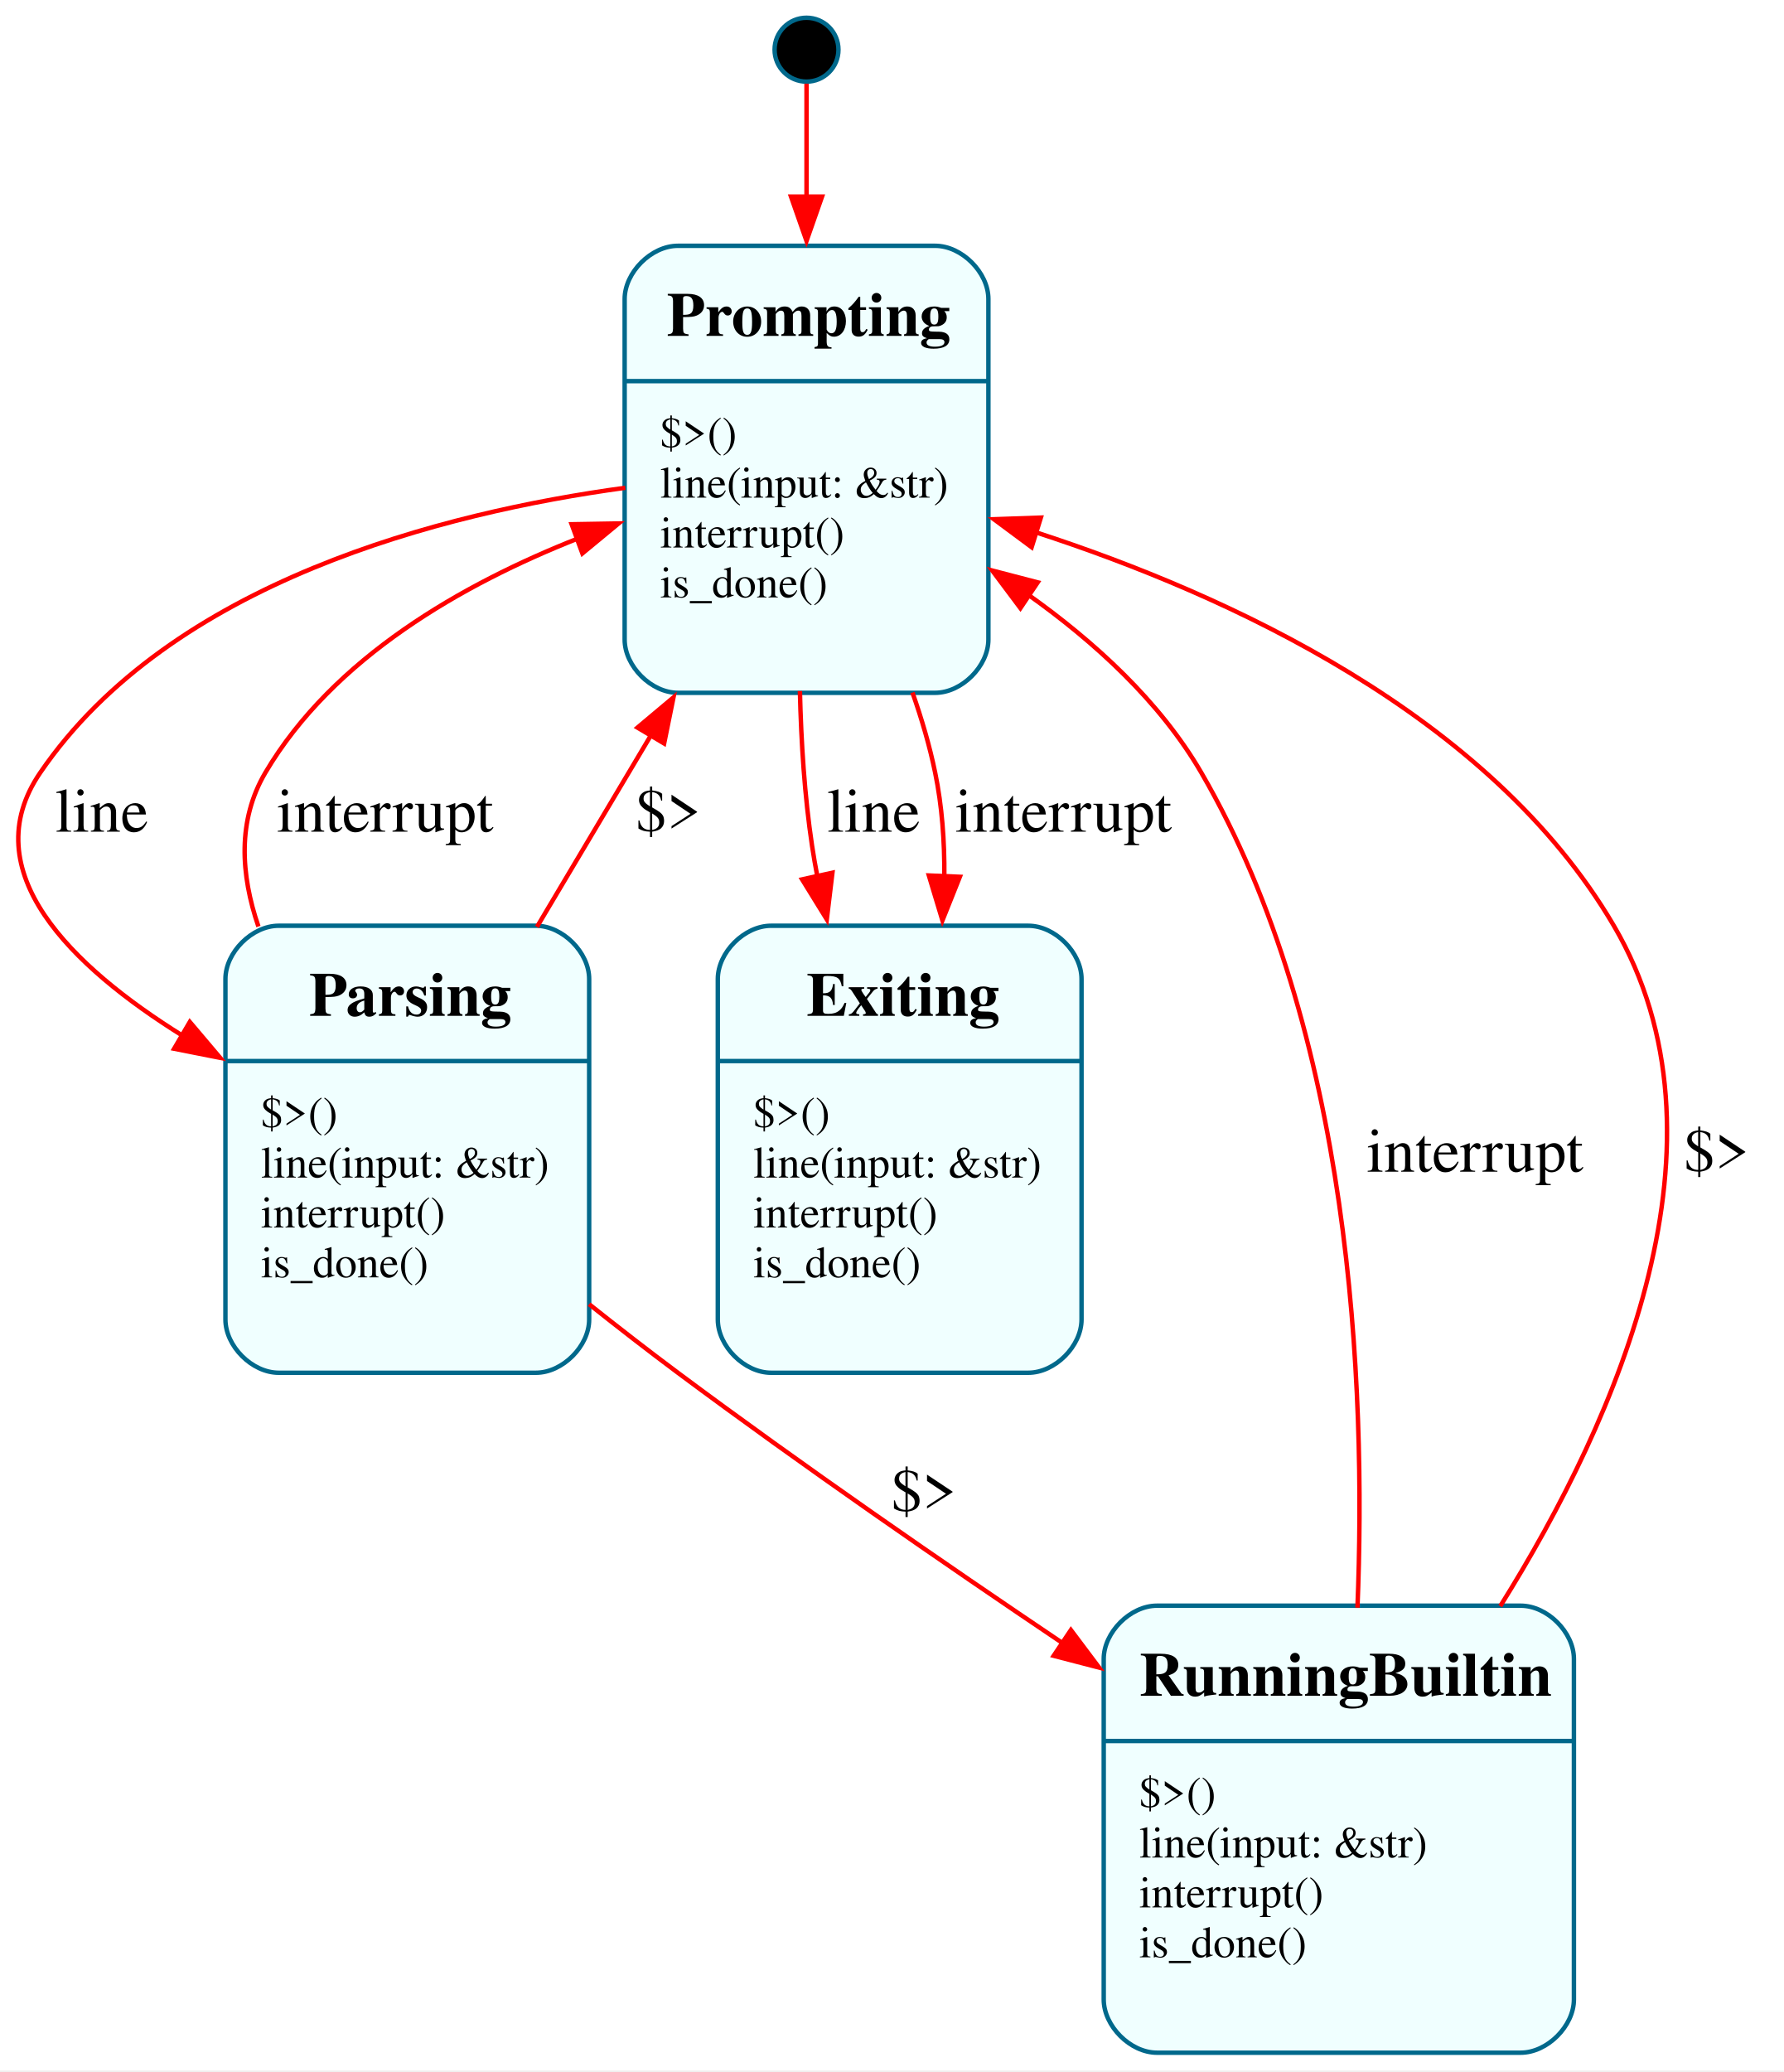
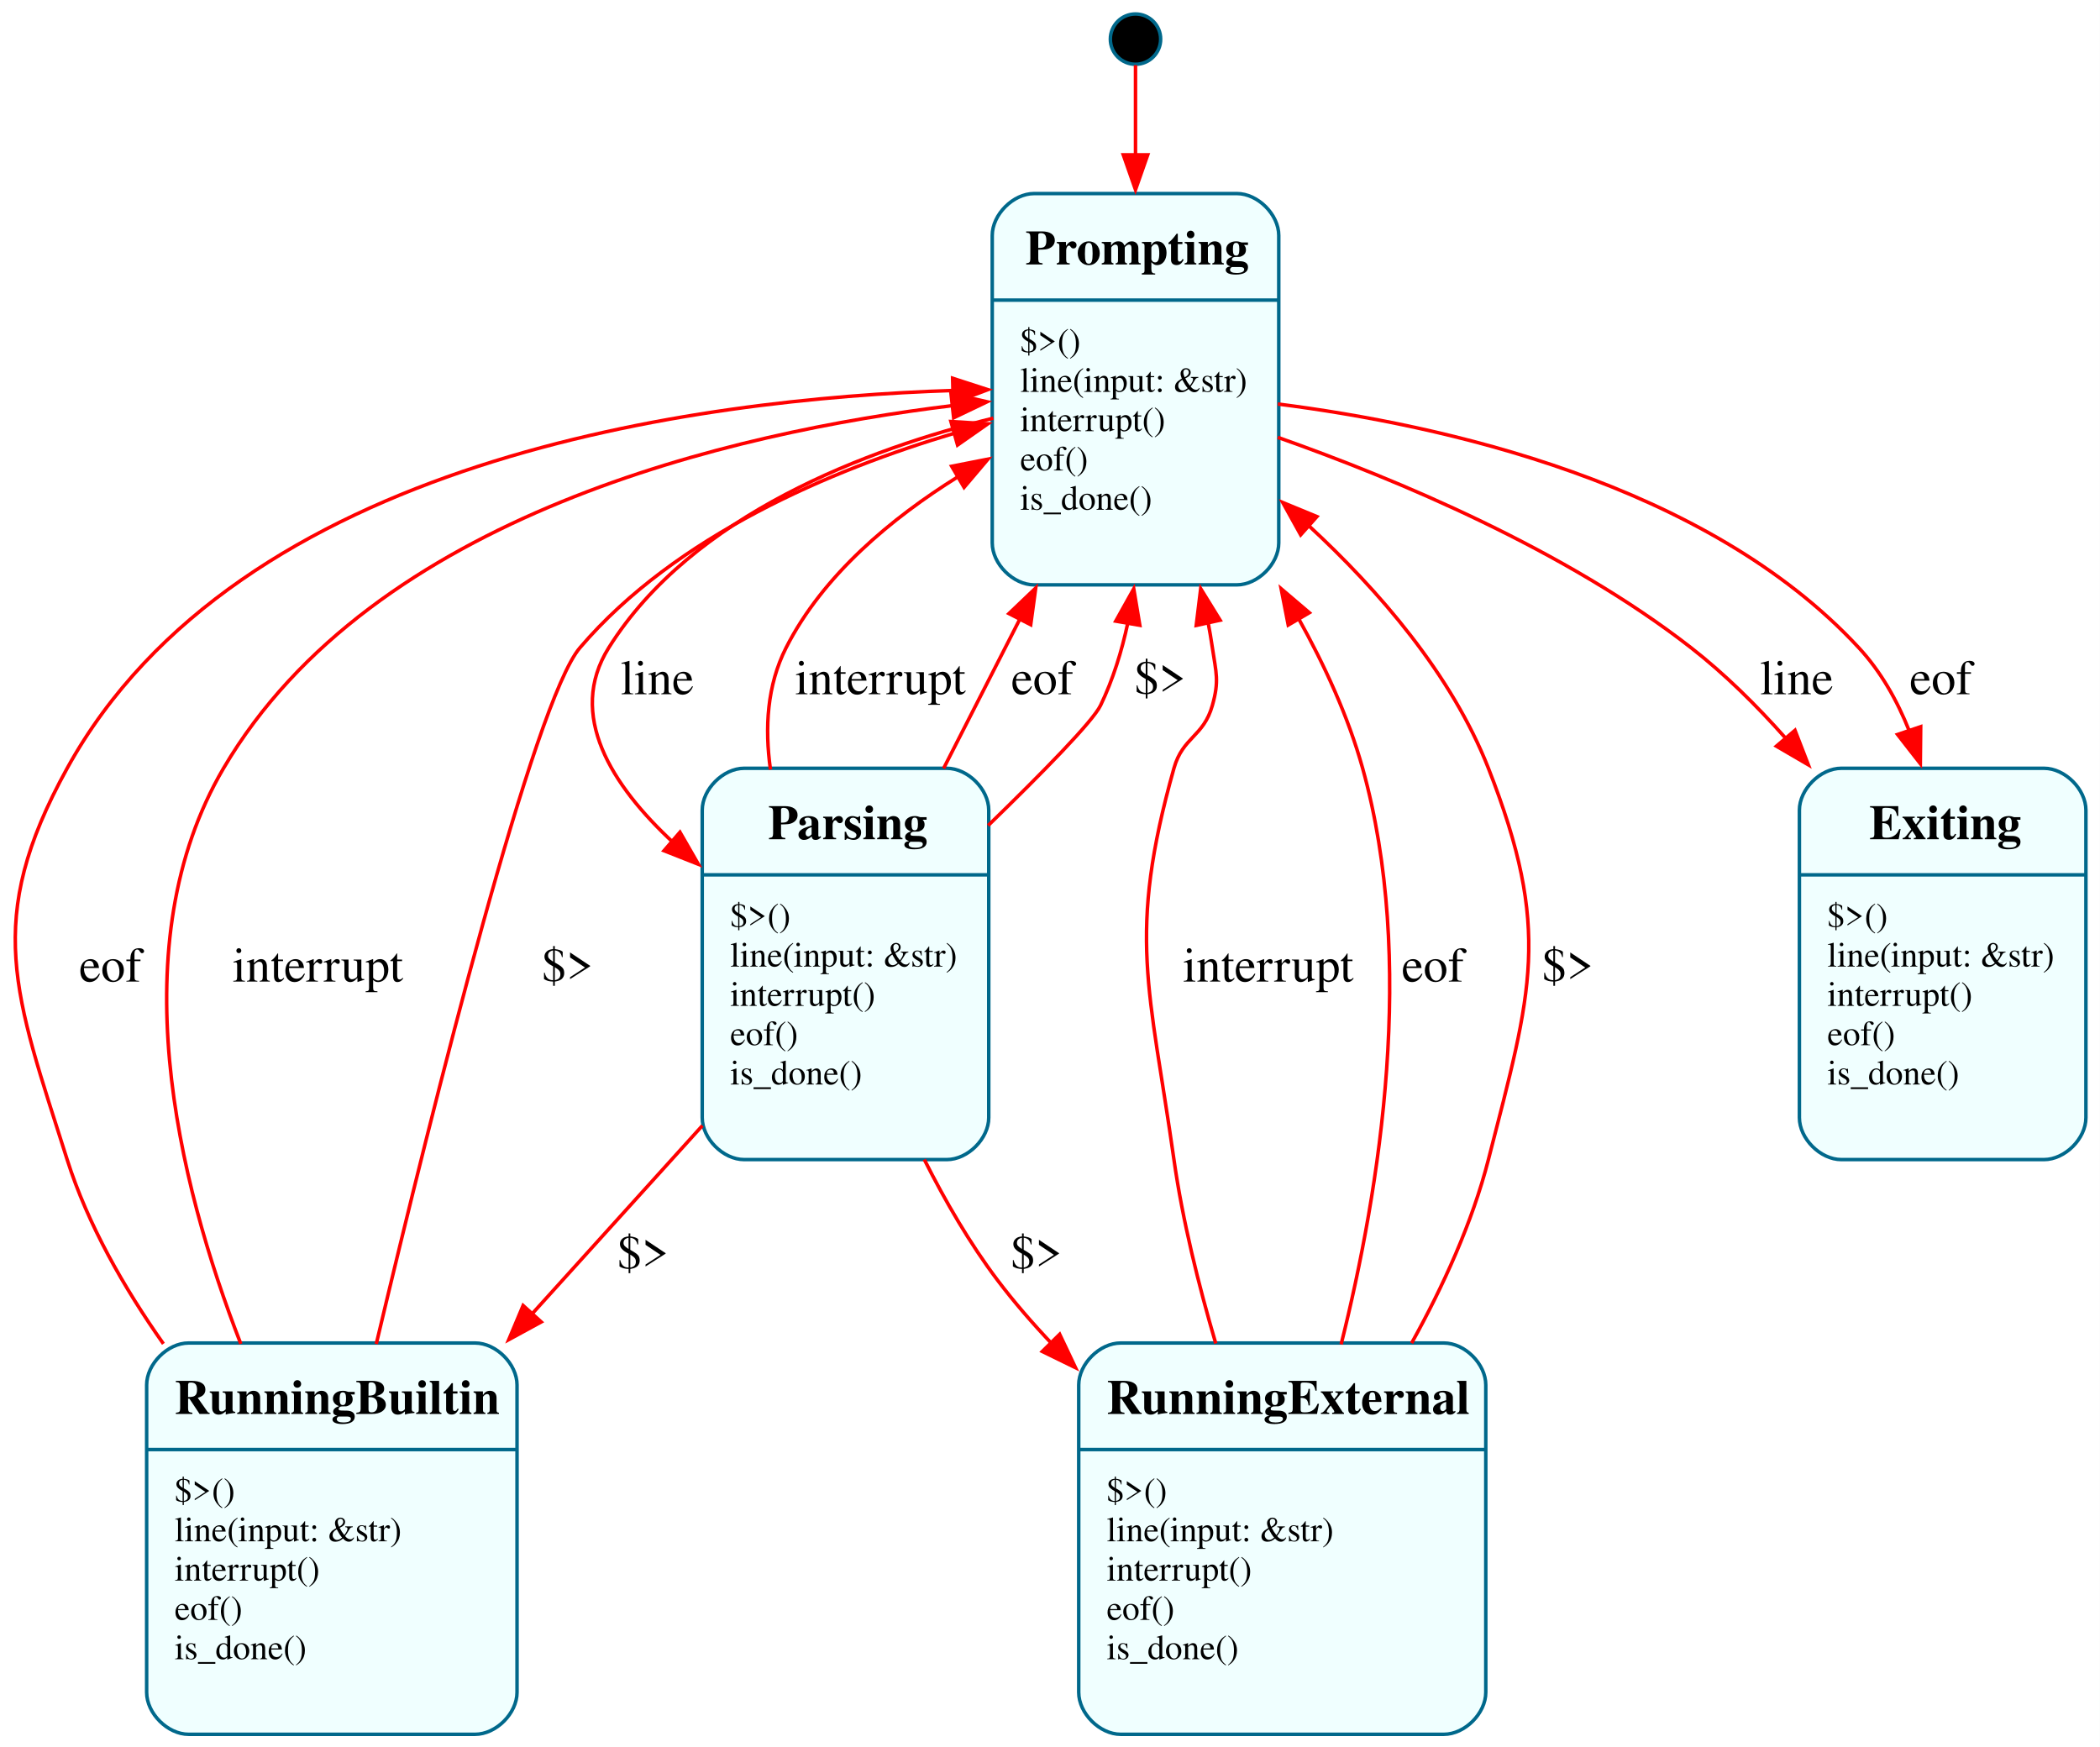
- <svg xmlns="http://www.w3.org/2000/svg" width="402pt" height="467pt" viewBox="0.00 0.00 402.00 467.00">
-   <g id="graph0" class="graph" transform="scale(1 1) rotate(0) translate(4 462.65)">
-     <polygon fill="white" stroke="none" points="-4,4 -4,-462.65 398.32,-462.65 398.32,4 -4,4" />
+ <svg xmlns="http://www.w3.org/2000/svg" width="601pt" height="500pt" viewBox="0.00 0.00 601.00 500.00">
+   <g id="graph0" class="graph" transform="scale(1 1) rotate(0) translate(4 496.4)">
+     <polygon fill="white" stroke="none" points="-4,4 -4,-496.4 596.97,-496.4 596.97,4 -4,4" />
    <g id="node1" class="node">
-       <ellipse fill="black" stroke="#00688b" cx="177.82" cy="-451.45" rx="7.2" ry="7.2" />
+       <ellipse fill="black" stroke="#00688b" cx="320.97" cy="-485.2" rx="7.2" ry="7.2" />
    </g>
    <g id="node2" class="node">
-       <path fill="azure" stroke="none" d="M206.82,-407.25C206.82,-407.25 148.82,-407.25 148.82,-407.25 142.82,-407.25 136.82,-401.25 136.82,-395.25 136.82,-395.25 136.82,-318.5 136.82,-318.5 136.82,-312.5 142.82,-306.5 148.82,-306.5 148.82,-306.5 206.82,-306.5 206.82,-306.5 212.82,-306.5 218.82,-312.5 218.82,-318.5 218.82,-318.5 218.82,-395.25 218.82,-395.25 218.82,-401.25 212.82,-407.25 206.82,-407.25" />
-       <text xml:space="preserve" text-anchor="start" x="146.32" y="-386.95" font-family="Times,serif" font-weight="bold" font-size="14.00">Prompting</text>
-       <text xml:space="preserve" text-anchor="start" x="144.82" y="-361.75" font-family="Times,serif" font-size="10.00">$&gt;()</text>
-       <text xml:space="preserve" text-anchor="start" x="144.82" y="-350.5" font-family="Times,serif" font-size="10.00">line(input: &amp;str)</text>
-       <text xml:space="preserve" text-anchor="start" x="144.82" y="-339.25" font-family="Times,serif" font-size="10.00">interrupt()</text>
-       <text xml:space="preserve" text-anchor="start" x="144.82" y="-328" font-family="Times,serif" font-size="10.00">is_done()</text>
-       <text xml:space="preserve" text-anchor="start" x="164.32" y="-316.75" font-family="Times,serif" font-size="10.00">            </text>
-       <polygon fill="#00688b" stroke="#00688b" points="136.82,-376.75 136.82,-376.75 218.82,-376.75 218.82,-376.75 136.82,-376.75" />
-       <path fill="none" stroke="#00688b" d="M148.82,-306.5C148.82,-306.5 206.82,-306.5 206.82,-306.5 212.82,-306.5 218.82,-312.5 218.82,-318.5 218.82,-318.5 218.82,-395.25 218.82,-395.25 218.82,-401.25 212.82,-407.25 206.82,-407.25 206.82,-407.25 148.82,-407.25 148.82,-407.25 142.82,-407.25 136.82,-401.25 136.82,-395.25 136.82,-395.25 136.82,-318.5 136.82,-318.5 136.82,-312.5 142.82,-306.5 148.82,-306.5" />
+       <path fill="azure" stroke="none" d="M349.97,-441C349.97,-441 291.97,-441 291.97,-441 285.97,-441 279.97,-435 279.97,-429 279.97,-429 279.97,-341 279.97,-341 279.97,-335 285.97,-329 291.97,-329 291.97,-329 349.97,-329 349.97,-329 355.97,-329 361.97,-335 361.97,-341 361.97,-341 361.97,-429 361.97,-429 361.97,-435 355.97,-441 349.97,-441" />
+       <text xml:space="preserve" text-anchor="start" x="289.47" y="-420.7" font-family="Times,serif" font-weight="bold" font-size="14.00">Prompting</text>
+       <text xml:space="preserve" text-anchor="start" x="287.97" y="-395.5" font-family="Times,serif" font-size="10.00">$&gt;()</text>
+       <text xml:space="preserve" text-anchor="start" x="287.97" y="-384.25" font-family="Times,serif" font-size="10.00">line(input: &amp;str)</text>
+       <text xml:space="preserve" text-anchor="start" x="287.97" y="-373" font-family="Times,serif" font-size="10.00">interrupt()</text>
+       <text xml:space="preserve" text-anchor="start" x="287.97" y="-361.75" font-family="Times,serif" font-size="10.00">eof()</text>
+       <text xml:space="preserve" text-anchor="start" x="287.97" y="-350.5" font-family="Times,serif" font-size="10.00">is_done()</text>
+       <text xml:space="preserve" text-anchor="start" x="307.47" y="-339.25" font-family="Times,serif" font-size="10.00">            </text>
+       <polygon fill="#00688b" stroke="#00688b" points="279.97,-410.5 279.97,-410.5 361.97,-410.5 361.97,-410.5 279.97,-410.5" />
+       <path fill="none" stroke="#00688b" d="M291.97,-329C291.97,-329 349.97,-329 349.97,-329 355.97,-329 361.97,-335 361.97,-341 361.97,-341 361.97,-429 361.97,-429 361.97,-435 355.97,-441 349.97,-441 349.97,-441 291.97,-441 291.97,-441 285.97,-441 279.97,-435 279.97,-429 279.97,-429 279.97,-341 279.97,-341 279.97,-335 285.97,-329 291.97,-329" />
    </g>
    <g id="edge1" class="edge">
-       <path fill="none" stroke="red" d="M177.82,-443.79C177.82,-437.89 177.82,-428.61 177.82,-418.31" />
-       <polygon fill="red" stroke="red" points="181.32,-418.34 177.82,-408.34 174.32,-418.34 181.32,-418.34" />
+       <path fill="none" stroke="red" d="M320.97,-477.76C320.97,-471.87 320.97,-462.48 320.97,-451.92" />
+       <polygon fill="red" stroke="red" points="324.47,-452.09 320.97,-442.09 317.47,-452.09 324.47,-452.09" />
    </g>
    <g id="node3" class="node">
-       <path fill="azure" stroke="none" d="M116.82,-254C116.82,-254 58.82,-254 58.82,-254 52.82,-254 46.82,-248 46.82,-242 46.82,-242 46.82,-165.25 46.82,-165.25 46.82,-159.25 52.82,-153.25 58.82,-153.25 58.82,-153.25 116.82,-153.25 116.82,-153.25 122.82,-153.25 128.82,-159.25 128.82,-165.25 128.82,-165.25 128.82,-242 128.82,-242 128.82,-248 122.82,-254 116.82,-254" />
-       <text xml:space="preserve" text-anchor="start" x="65.7" y="-233.7" font-family="Times,serif" font-weight="bold" font-size="14.00">Parsing</text>
-       <text xml:space="preserve" text-anchor="start" x="54.82" y="-208.5" font-family="Times,serif" font-size="10.00">$&gt;()</text>
-       <text xml:space="preserve" text-anchor="start" x="54.82" y="-197.25" font-family="Times,serif" font-size="10.00">line(input: &amp;str)</text>
-       <text xml:space="preserve" text-anchor="start" x="54.82" y="-186" font-family="Times,serif" font-size="10.00">interrupt()</text>
-       <text xml:space="preserve" text-anchor="start" x="54.82" y="-174.75" font-family="Times,serif" font-size="10.00">is_done()</text>
-       <text xml:space="preserve" text-anchor="start" x="74.32" y="-163.5" font-family="Times,serif" font-size="10.00">            </text>
-       <polygon fill="#00688b" stroke="#00688b" points="46.82,-223.5 46.82,-223.5 128.82,-223.5 128.82,-223.5 46.82,-223.5" />
-       <path fill="none" stroke="#00688b" d="M58.82,-153.25C58.82,-153.25 116.82,-153.25 116.82,-153.25 122.82,-153.25 128.82,-159.25 128.82,-165.25 128.82,-165.25 128.82,-242 128.82,-242 128.82,-248 122.82,-254 116.82,-254 116.82,-254 58.82,-254 58.82,-254 52.82,-254 46.82,-248 46.82,-242 46.82,-242 46.82,-165.25 46.82,-165.25 46.82,-159.25 52.82,-153.25 58.82,-153.25" />
+       <path fill="azure" stroke="none" d="M266.97,-276.5C266.97,-276.5 208.97,-276.5 208.97,-276.5 202.97,-276.5 196.97,-270.5 196.97,-264.5 196.97,-264.5 196.97,-176.5 196.97,-176.5 196.97,-170.5 202.97,-164.5 208.97,-164.5 208.97,-164.5 266.97,-164.5 266.97,-164.5 272.97,-164.5 278.97,-170.5 278.97,-176.5 278.97,-176.5 278.97,-264.5 278.97,-264.5 278.97,-270.5 272.97,-276.5 266.97,-276.5" />
+       <text xml:space="preserve" text-anchor="start" x="215.85" y="-256.2" font-family="Times,serif" font-weight="bold" font-size="14.00">Parsing</text>
+       <text xml:space="preserve" text-anchor="start" x="204.97" y="-231" font-family="Times,serif" font-size="10.00">$&gt;()</text>
+       <text xml:space="preserve" text-anchor="start" x="204.97" y="-219.75" font-family="Times,serif" font-size="10.00">line(input: &amp;str)</text>
+       <text xml:space="preserve" text-anchor="start" x="204.97" y="-208.5" font-family="Times,serif" font-size="10.00">interrupt()</text>
+       <text xml:space="preserve" text-anchor="start" x="204.97" y="-197.25" font-family="Times,serif" font-size="10.00">eof()</text>
+       <text xml:space="preserve" text-anchor="start" x="204.97" y="-186" font-family="Times,serif" font-size="10.00">is_done()</text>
+       <text xml:space="preserve" text-anchor="start" x="224.47" y="-174.75" font-family="Times,serif" font-size="10.00">            </text>
+       <polygon fill="#00688b" stroke="#00688b" points="196.97,-246 196.97,-246 278.97,-246 278.97,-246 196.97,-246" />
+       <path fill="none" stroke="#00688b" d="M208.97,-164.5C208.97,-164.5 266.97,-164.5 266.97,-164.5 272.97,-164.5 278.97,-170.5 278.97,-176.5 278.97,-176.5 278.97,-264.5 278.97,-264.5 278.97,-270.5 272.97,-276.5 266.97,-276.5 266.97,-276.5 208.97,-276.5 208.97,-276.5 202.97,-276.5 196.97,-270.5 196.97,-264.5 196.97,-264.5 196.97,-176.5 196.97,-176.5 196.97,-170.5 202.97,-164.5 208.97,-164.5" />
    </g>
    <g id="edge3" class="edge">
-       <path fill="none" stroke="red" d="M136.96,-352.71C95.86,-347.1 34.5,-331.56 5.07,-288.5 -10.07,-266.34 12.06,-244.85 37.22,-229.18" />
-       <polygon fill="red" stroke="red" points="38.79,-232.32 45.64,-224.23 35.25,-226.28 38.79,-232.32" />
-       <text xml:space="preserve" text-anchor="middle" x="18.95" y="-275.2" font-family="Times,serif" font-size="14.00"> line </text>
+       <path fill="none" stroke="red" d="M280.27,-376.71C244.37,-367.9 194.16,-349.19 170.22,-311 158.19,-291.81 171.05,-271.6 188.67,-255.25" />
+       <polygon fill="red" stroke="red" points="190.6,-258.21 195.88,-249.02 186.03,-252.91 190.6,-258.21" />
+       <text xml:space="preserve" text-anchor="middle" x="184.1" y="-297.7" font-family="Times,serif" font-size="14.00"> line </text>
+     </g>
+     <g id="node6" class="node">
+       <path fill="azure" stroke="none" d="M580.97,-276.5C580.97,-276.5 522.97,-276.5 522.97,-276.5 516.97,-276.5 510.97,-270.5 510.97,-264.5 510.97,-264.5 510.97,-176.5 510.97,-176.5 510.97,-170.5 516.97,-164.5 522.97,-164.5 522.97,-164.5 580.97,-164.5 580.97,-164.5 586.97,-164.5 592.97,-170.5 592.97,-176.5 592.97,-176.5 592.97,-264.5 592.97,-264.5 592.97,-270.5 586.97,-276.5 580.97,-276.5" />
+       <text xml:space="preserve" text-anchor="start" x="530.97" y="-256.2" font-family="Times,serif" font-weight="bold" font-size="14.00">Exiting</text>
+       <text xml:space="preserve" text-anchor="start" x="518.97" y="-231" font-family="Times,serif" font-size="10.00">$&gt;()</text>
+       <text xml:space="preserve" text-anchor="start" x="518.97" y="-219.75" font-family="Times,serif" font-size="10.00">line(input: &amp;str)</text>
+       <text xml:space="preserve" text-anchor="start" x="518.97" y="-208.5" font-family="Times,serif" font-size="10.00">interrupt()</text>
+       <text xml:space="preserve" text-anchor="start" x="518.97" y="-197.25" font-family="Times,serif" font-size="10.00">eof()</text>
+       <text xml:space="preserve" text-anchor="start" x="518.97" y="-186" font-family="Times,serif" font-size="10.00">is_done()</text>
+       <text xml:space="preserve" text-anchor="start" x="538.47" y="-174.75" font-family="Times,serif" font-size="10.00">            </text>
+       <polygon fill="#00688b" stroke="#00688b" points="510.97,-246 510.97,-246 592.97,-246 592.97,-246 510.97,-246" />
+       <path fill="none" stroke="#00688b" d="M522.97,-164.5C522.97,-164.5 580.97,-164.5 580.97,-164.5 586.97,-164.5 592.97,-170.5 592.97,-176.5 592.97,-176.5 592.97,-264.5 592.97,-264.5 592.97,-270.5 586.97,-276.5 580.97,-276.5 580.97,-276.5 522.97,-276.5 522.97,-276.5 516.97,-276.5 510.97,-270.5 510.97,-264.5 510.97,-264.5 510.97,-176.5 510.97,-176.5 510.97,-170.5 516.97,-164.5 522.97,-164.5" />
+     </g>
+     <g id="edge2" class="edge">
+       <path fill="none" stroke="red" d="M361.69,-371.22C395.62,-359.25 444.03,-339 479.97,-311 489.61,-303.49 498.75,-294.45 507.09,-285.05" />
+       <polygon fill="red" stroke="red" points="509.71,-287.37 513.53,-277.49 504.38,-282.83 509.71,-287.37" />
+       <text xml:space="preserve" text-anchor="middle" x="510.19" y="-297.7" font-family="Times,serif" font-size="14.00"> line </text>
+     </g>
+     <g id="edge4" class="edge">
+       <path fill="none" stroke="red" d="M361.7,-380.76C408.47,-374.84 484.35,-358.12 527.97,-311 534.27,-304.2 538.94,-295.93 542.41,-287.2" />
+       <polygon fill="red" stroke="red" points="545.69,-288.41 545.58,-277.82 539.06,-286.17 545.69,-288.41" />
+       <text xml:space="preserve" text-anchor="middle" x="551.47" y="-297.7" font-family="Times,serif" font-size="14.00"> eof </text>
+     </g>
+     <g id="edge5" class="edge">
+       <path fill="none" stroke="red" d="M216.5,-276.13C214.81,-288.04 215.53,-300.28 220.97,-311 231.54,-331.81 251.14,-348.09 270.19,-359.96" />
+       <polygon fill="red" stroke="red" points="268.36,-362.94 278.76,-364.99 271.91,-356.9 268.36,-362.94" />
+       <text xml:space="preserve" text-anchor="middle" x="247.97" y="-297.7" font-family="Times,serif" font-size="14.00"> interrupt </text>
+     </g>
+     <g id="edge6" class="edge">
+       <path fill="none" stroke="red" d="M266.05,-276.47C273.07,-290.22 280.67,-305.09 287.91,-319.27" />
+       <polygon fill="red" stroke="red" points="284.75,-320.78 292.41,-328.09 290.98,-317.59 284.75,-320.78" />
+       <text xml:space="preserve" text-anchor="middle" x="294.34" y="-297.7" font-family="Times,serif" font-size="14.00"> eof </text>
+     </g>
+     <g id="edge7" class="edge">
+       <path fill="none" stroke="red" d="M278.8,-260.12C294.3,-275.18 308.78,-289.94 310.97,-294.5 314.51,-301.86 317.03,-309.95 318.78,-318.15" />
+       <polygon fill="red" stroke="red" points="315.31,-318.62 320.47,-327.87 322.21,-317.42 315.31,-318.62" />
+       <text xml:space="preserve" text-anchor="middle" x="328.14" y="-297.7" font-family="Times,serif" font-size="14.00"> $&gt; </text>
+     </g>
+     <g id="node4" class="node">
+       <path fill="azure" stroke="none" d="M131.97,-112C131.97,-112 49.97,-112 49.97,-112 43.97,-112 37.97,-106 37.97,-100 37.97,-100 37.97,-12 37.97,-12 37.97,-6 43.97,0 49.97,0 49.97,0 131.97,0 131.97,0 137.97,0 143.97,-6 143.97,-12 143.97,-12 143.97,-100 143.97,-100 143.97,-106 137.97,-112 131.97,-112" />
+       <text xml:space="preserve" text-anchor="start" x="45.97" y="-91.7" font-family="Times,serif" font-weight="bold" font-size="14.00">RunningBuiltin</text>
+       <text xml:space="preserve" text-anchor="start" x="45.97" y="-66.5" font-family="Times,serif" font-size="10.00">$&gt;()</text>
+       <text xml:space="preserve" text-anchor="start" x="45.97" y="-55.25" font-family="Times,serif" font-size="10.00">line(input: &amp;str)</text>
+       <text xml:space="preserve" text-anchor="start" x="45.97" y="-44" font-family="Times,serif" font-size="10.00">interrupt()</text>
+       <text xml:space="preserve" text-anchor="start" x="45.97" y="-32.75" font-family="Times,serif" font-size="10.00">eof()</text>
+       <text xml:space="preserve" text-anchor="start" x="45.97" y="-21.5" font-family="Times,serif" font-size="10.00">is_done()</text>
+       <text xml:space="preserve" text-anchor="start" x="65.47" y="-10.25" font-family="Times,serif" font-size="10.00">            </text>
+       <polygon fill="#00688b" stroke="#00688b" points="37.97,-81.5 37.97,-81.5 143.97,-81.5 143.97,-81.5 37.97,-81.5" />
+       <path fill="none" stroke="#00688b" d="M49.97,0C49.97,0 131.97,0 131.97,0 137.97,0 143.97,-6 143.97,-12 143.97,-12 143.97,-100 143.97,-100 143.97,-106 137.97,-112 131.97,-112 131.97,-112 49.97,-112 49.97,-112 43.97,-112 37.97,-106 37.97,-100 37.97,-100 37.97,-12 37.97,-12 37.97,-6 43.97,0 49.97,0" />
+     </g>
+     <g id="edge9" class="edge">
+       <path fill="none" stroke="red" d="M197.02,-174.23C181.85,-157.46 164.35,-138.12 148,-120.04" />
+       <polygon fill="red" stroke="red" points="150.9,-118.03 141.6,-112.96 145.71,-122.73 150.9,-118.03" />
+       <text xml:space="preserve" text-anchor="middle" x="180.13" y="-133.2" font-family="Times,serif" font-size="14.00"> $&gt; </text>
    </g>
    <g id="node5" class="node">
-       <path fill="azure" stroke="none" d="M227.82,-254C227.82,-254 169.82,-254 169.82,-254 163.82,-254 157.82,-248 157.82,-242 157.82,-242 157.82,-165.25 157.82,-165.25 157.82,-159.25 163.82,-153.25 169.82,-153.25 169.82,-153.25 227.82,-153.25 227.82,-153.25 233.82,-153.25 239.82,-159.25 239.82,-165.25 239.82,-165.25 239.82,-242 239.82,-242 239.82,-248 233.82,-254 227.82,-254" />
-       <text xml:space="preserve" text-anchor="start" x="177.82" y="-233.7" font-family="Times,serif" font-weight="bold" font-size="14.00">Exiting</text>
-       <text xml:space="preserve" text-anchor="start" x="165.82" y="-208.5" font-family="Times,serif" font-size="10.00">$&gt;()</text>
-       <text xml:space="preserve" text-anchor="start" x="165.82" y="-197.25" font-family="Times,serif" font-size="10.00">line(input: &amp;str)</text>
-       <text xml:space="preserve" text-anchor="start" x="165.82" y="-186" font-family="Times,serif" font-size="10.00">interrupt()</text>
-       <text xml:space="preserve" text-anchor="start" x="165.82" y="-174.75" font-family="Times,serif" font-size="10.00">is_done()</text>
-       <text xml:space="preserve" text-anchor="start" x="185.32" y="-163.5" font-family="Times,serif" font-size="10.00">            </text>
-       <polygon fill="#00688b" stroke="#00688b" points="157.82,-223.5 157.82,-223.5 239.82,-223.5 239.82,-223.5 157.82,-223.5" />
-       <path fill="none" stroke="#00688b" d="M169.82,-153.25C169.82,-153.25 227.82,-153.25 227.82,-153.25 233.82,-153.25 239.82,-159.25 239.82,-165.25 239.82,-165.25 239.82,-242 239.82,-242 239.82,-248 233.82,-254 227.82,-254 227.82,-254 169.82,-254 169.82,-254 163.82,-254 157.82,-248 157.82,-242 157.82,-242 157.82,-165.25 157.82,-165.25 157.82,-159.25 163.82,-153.25 169.82,-153.25" />
-     </g>
-     <g id="edge2" class="edge">
-       <path fill="none" stroke="red" d="M176.33,-306.9C176.6,-295.41 177.38,-283.23 179.07,-272 179.42,-269.69 179.83,-267.35 180.28,-265" />
-       <polygon fill="red" stroke="red" points="183.66,-265.95 182.39,-255.43 176.82,-264.45 183.66,-265.95" />
-       <text xml:space="preserve" text-anchor="middle" x="192.95" y="-275.2" font-family="Times,serif" font-size="14.00"> line </text>
-     </g>
-     <g id="edge4" class="edge">
-       <path fill="none" stroke="red" d="M201.7,-306.57C203.8,-300.6 205.59,-294.49 206.82,-288.5 208.37,-280.99 208.95,-273.04 208.89,-265.15" />
-       <polygon fill="red" stroke="red" points="212.39,-265.03 208.46,-255.19 205.4,-265.33 212.39,-265.03" />
-       <text xml:space="preserve" text-anchor="middle" x="235.75" y="-275.2" font-family="Times,serif" font-size="14.00"> interrupt </text>
-     </g>
-     <g id="edge5" class="edge">
-       <path fill="none" stroke="red" d="M54.26,-253.82C50.24,-265.54 49.49,-277.76 55.82,-288.5 71.12,-314.42 100.34,-331.05 126.36,-341.31" />
-       <polygon fill="red" stroke="red" points="124.87,-344.49 135.46,-344.67 127.29,-337.92 124.87,-344.49" />
-       <text xml:space="preserve" text-anchor="middle" x="82.82" y="-275.2" font-family="Times,serif" font-size="14.00"> interrupt </text>
-     </g>
-     <g id="edge6" class="edge">
-       <path fill="none" stroke="red" d="M117.05,-253.74C125.27,-267.55 134.29,-282.71 142.8,-297.02" />
-       <polygon fill="red" stroke="red" points="139.71,-298.66 147.83,-305.47 145.72,-295.08 139.71,-298.66" />
-       <text xml:space="preserve" text-anchor="middle" x="146.77" y="-275.2" font-family="Times,serif" font-size="14.00"> $&gt; </text>
-     </g>
-     <g id="node4" class="node">
-       <path fill="azure" stroke="none" d="M338.82,-100.75C338.82,-100.75 256.82,-100.75 256.82,-100.75 250.82,-100.75 244.82,-94.75 244.82,-88.75 244.82,-88.75 244.82,-12 244.82,-12 244.82,-6 250.82,0 256.82,0 256.82,0 338.82,0 338.82,0 344.82,0 350.82,-6 350.82,-12 350.82,-12 350.82,-88.75 350.82,-88.75 350.82,-94.75 344.82,-100.75 338.82,-100.75" />
-       <text xml:space="preserve" text-anchor="start" x="252.82" y="-80.45" font-family="Times,serif" font-weight="bold" font-size="14.00">RunningBuiltin</text>
-       <text xml:space="preserve" text-anchor="start" x="252.82" y="-55.25" font-family="Times,serif" font-size="10.00">$&gt;()</text>
-       <text xml:space="preserve" text-anchor="start" x="252.82" y="-44" font-family="Times,serif" font-size="10.00">line(input: &amp;str)</text>
-       <text xml:space="preserve" text-anchor="start" x="252.82" y="-32.75" font-family="Times,serif" font-size="10.00">interrupt()</text>
-       <text xml:space="preserve" text-anchor="start" x="252.82" y="-21.5" font-family="Times,serif" font-size="10.00">is_done()</text>
-       <text xml:space="preserve" text-anchor="start" x="272.32" y="-10.25" font-family="Times,serif" font-size="10.00">            </text>
-       <polygon fill="#00688b" stroke="#00688b" points="244.82,-70.25 244.82,-70.25 350.82,-70.25 350.82,-70.25 244.82,-70.25" />
-       <path fill="none" stroke="#00688b" d="M256.82,0C256.82,0 338.82,0 338.82,0 344.82,0 350.82,-6 350.82,-12 350.82,-12 350.82,-88.75 350.82,-88.75 350.82,-94.75 344.82,-100.75 338.82,-100.75 338.82,-100.75 256.82,-100.75 256.82,-100.75 250.82,-100.75 244.82,-94.75 244.82,-88.75 244.82,-88.75 244.82,-12 244.82,-12 244.82,-6 250.82,0 256.82,0" />
-     </g>
-     <g id="edge7" class="edge">
-       <path fill="none" stroke="red" d="M128.81,-168.7C135.43,-163.44 142.27,-158.13 148.82,-153.25 176.81,-132.41 208.65,-110.42 235.69,-92.22" />
-       <polygon fill="red" stroke="red" points="237.42,-95.27 243.78,-86.8 233.53,-89.46 237.42,-95.27" />
-       <text xml:space="preserve" text-anchor="middle" x="204.37" y="-121.95" font-family="Times,serif" font-size="14.00"> $&gt; </text>
+       <path fill="azure" stroke="none" d="M409.22,-112C409.22,-112 316.72,-112 316.72,-112 310.72,-112 304.72,-106 304.72,-100 304.72,-100 304.72,-12 304.72,-12 304.72,-6 310.72,0 316.72,0 316.72,0 409.22,0 409.22,0 415.22,0 421.22,-6 421.22,-12 421.22,-12 421.22,-100 421.22,-100 421.22,-106 415.22,-112 409.22,-112" />
+       <text xml:space="preserve" text-anchor="start" x="312.72" y="-91.7" font-family="Times,serif" font-weight="bold" font-size="14.00">RunningExternal</text>
+       <text xml:space="preserve" text-anchor="start" x="312.72" y="-66.5" font-family="Times,serif" font-size="10.00">$&gt;()</text>
+       <text xml:space="preserve" text-anchor="start" x="312.72" y="-55.25" font-family="Times,serif" font-size="10.00">line(input: &amp;str)</text>
+       <text xml:space="preserve" text-anchor="start" x="312.72" y="-44" font-family="Times,serif" font-size="10.00">interrupt()</text>
+       <text xml:space="preserve" text-anchor="start" x="312.72" y="-32.75" font-family="Times,serif" font-size="10.00">eof()</text>
+       <text xml:space="preserve" text-anchor="start" x="312.72" y="-21.5" font-family="Times,serif" font-size="10.00">is_done()</text>
+       <text xml:space="preserve" text-anchor="start" x="332.22" y="-10.25" font-family="Times,serif" font-size="10.00">            </text>
+       <polygon fill="#00688b" stroke="#00688b" points="304.72,-81.5 304.72,-81.5 421.22,-81.5 421.22,-81.5 304.72,-81.5" />
+       <path fill="none" stroke="#00688b" d="M316.72,0C316.72,0 409.22,0 409.22,0 415.22,0 421.22,-6 421.22,-12 421.22,-12 421.22,-100 421.22,-100 421.22,-106 415.22,-112 409.22,-112 409.22,-112 316.72,-112 316.72,-112 310.72,-112 304.72,-106 304.72,-100 304.72,-100 304.72,-12 304.72,-12 304.72,-6 310.72,0 316.72,0" />
    </g>
    <g id="edge8" class="edge">
-       <path fill="none" stroke="red" d="M302.02,-100.29C304.05,-150.84 300.62,-230.35 266.82,-288.5 257.47,-304.6 242.61,-318.1 227.68,-328.69" />
-       <polygon fill="red" stroke="red" points="226.04,-325.58 219.69,-334.06 229.94,-331.39 226.04,-325.58" />
-       <text xml:space="preserve" text-anchor="middle" x="328.53" y="-198.57" font-family="Times,serif" font-size="14.00"> interrupt </text>
+       <path fill="none" stroke="red" d="M260.52,-164.53C266.52,-152.63 273.56,-140.48 281.47,-130 286.19,-123.75 291.51,-117.61 297.1,-111.72" />
+       <polygon fill="red" stroke="red" points="299.27,-114.5 303.81,-104.93 294.29,-109.58 299.27,-114.5" />
+       <text xml:space="preserve" text-anchor="middle" x="292.72" y="-133.2" font-family="Times,serif" font-size="14.00"> $&gt; </text>
    </g>
-     <g id="edge9" class="edge">
-       <path fill="none" stroke="red" d="M334.21,-100.64C360.94,-143.37 388.1,-205.76 359.82,-254 331.94,-301.56 272.85,-328.58 229.54,-342.67" />
-       <polygon fill="red" stroke="red" points="228.57,-339.31 220.06,-345.62 230.65,-345.99 228.57,-339.31" />
-       <text xml:space="preserve" text-anchor="middle" x="383.07" y="-198.57" font-family="Times,serif" font-size="14.00"> $&gt; </text>
+     <g id="edge10" class="edge">
+       <path fill="none" stroke="red" d="M64.92,-111.74C46.7,-158.59 30.42,-226.24 59.97,-276.5 102.64,-349.08 205.59,-372.66 268.7,-380.32" />
+       <polygon fill="red" stroke="red" points="268.16,-383.78 278.49,-381.4 268.93,-376.82 268.16,-383.78" />
+       <text xml:space="preserve" text-anchor="middle" x="86.97" y="-215.45" font-family="Times,serif" font-size="14.00"> interrupt </text>
+     </g>
+     <g id="edge11" class="edge">
+       <path fill="none" stroke="red" d="M42.77,-111.77C31.53,-127.72 21.12,-145.89 15.22,-164.5 0.18,-211.95 -8.83,-232.92 15.22,-276.5 64.12,-365.11 195.26,-382.27 268.92,-384.64" />
+       <polygon fill="red" stroke="red" points="268.63,-388.14 278.71,-384.87 268.8,-381.14 268.63,-388.14" />
+       <text xml:space="preserve" text-anchor="middle" x="27.6" y="-215.45" font-family="Times,serif" font-size="14.00"> eof </text>
+     </g>
+     <g id="edge12" class="edge">
+       <path fill="none" stroke="red" d="M103.68,-111.72C120.32,-181.69 148.91,-295.7 161.97,-311 189.46,-343.21 234.16,-361.99 269.18,-372.41" />
+       <polygon fill="red" stroke="red" points="268.14,-375.75 278.72,-375.1 270.04,-369.02 268.14,-375.75" />
+       <text xml:space="preserve" text-anchor="middle" x="158.53" y="-215.45" font-family="Times,serif" font-size="14.00"> $&gt; </text>
+     </g>
+     <g id="edge13" class="edge">
+       <path fill="none" stroke="red" d="M343.94,-111.87C339.03,-128.56 334.43,-147.09 331.97,-164.5 325.01,-213.79 318.49,-228.58 331.97,-276.5 334.51,-285.53 340.43,-285.47 342.97,-294.5 344.96,-301.56 344.04,-303.75 342.97,-311 342.61,-313.45 342.19,-315.93 341.71,-318.42" />
+       <polygon fill="red" stroke="red" points="338.35,-317.39 339.63,-327.91 345.19,-318.89 338.35,-317.39" />
+       <text xml:space="preserve" text-anchor="middle" x="358.97" y="-215.45" font-family="Times,serif" font-size="14.00"> interrupt </text>
+     </g>
+     <g id="edge14" class="edge">
+       <path fill="none" stroke="red" d="M379.82,-111.62C391.07,-156.61 401.25,-221.69 385.97,-276.5 381.87,-291.21 375.15,-305.91 367.55,-319.51" />
+       <polygon fill="red" stroke="red" points="364.68,-317.5 362.65,-327.9 370.72,-321.03 364.68,-317.5" />
+       <text xml:space="preserve" text-anchor="middle" x="406.09" y="-215.45" font-family="Times,serif" font-size="14.00"> eof </text>
+     </g>
+     <g id="edge15" class="edge">
+       <path fill="none" stroke="red" d="M399.99,-111.96C408.99,-128.19 417.35,-146.46 421.97,-164.5 434.33,-212.72 440.15,-230.16 421.97,-276.5 411.41,-303.41 390.53,-327.49 370.48,-346" />
+       <polygon fill="red" stroke="red" points="368.24,-343.31 363.1,-352.58 372.89,-348.54 368.24,-343.31" />
+       <text xml:space="preserve" text-anchor="middle" x="444.78" y="-215.45" font-family="Times,serif" font-size="14.00"> $&gt; </text>
    </g>
  </g>
</svg>
